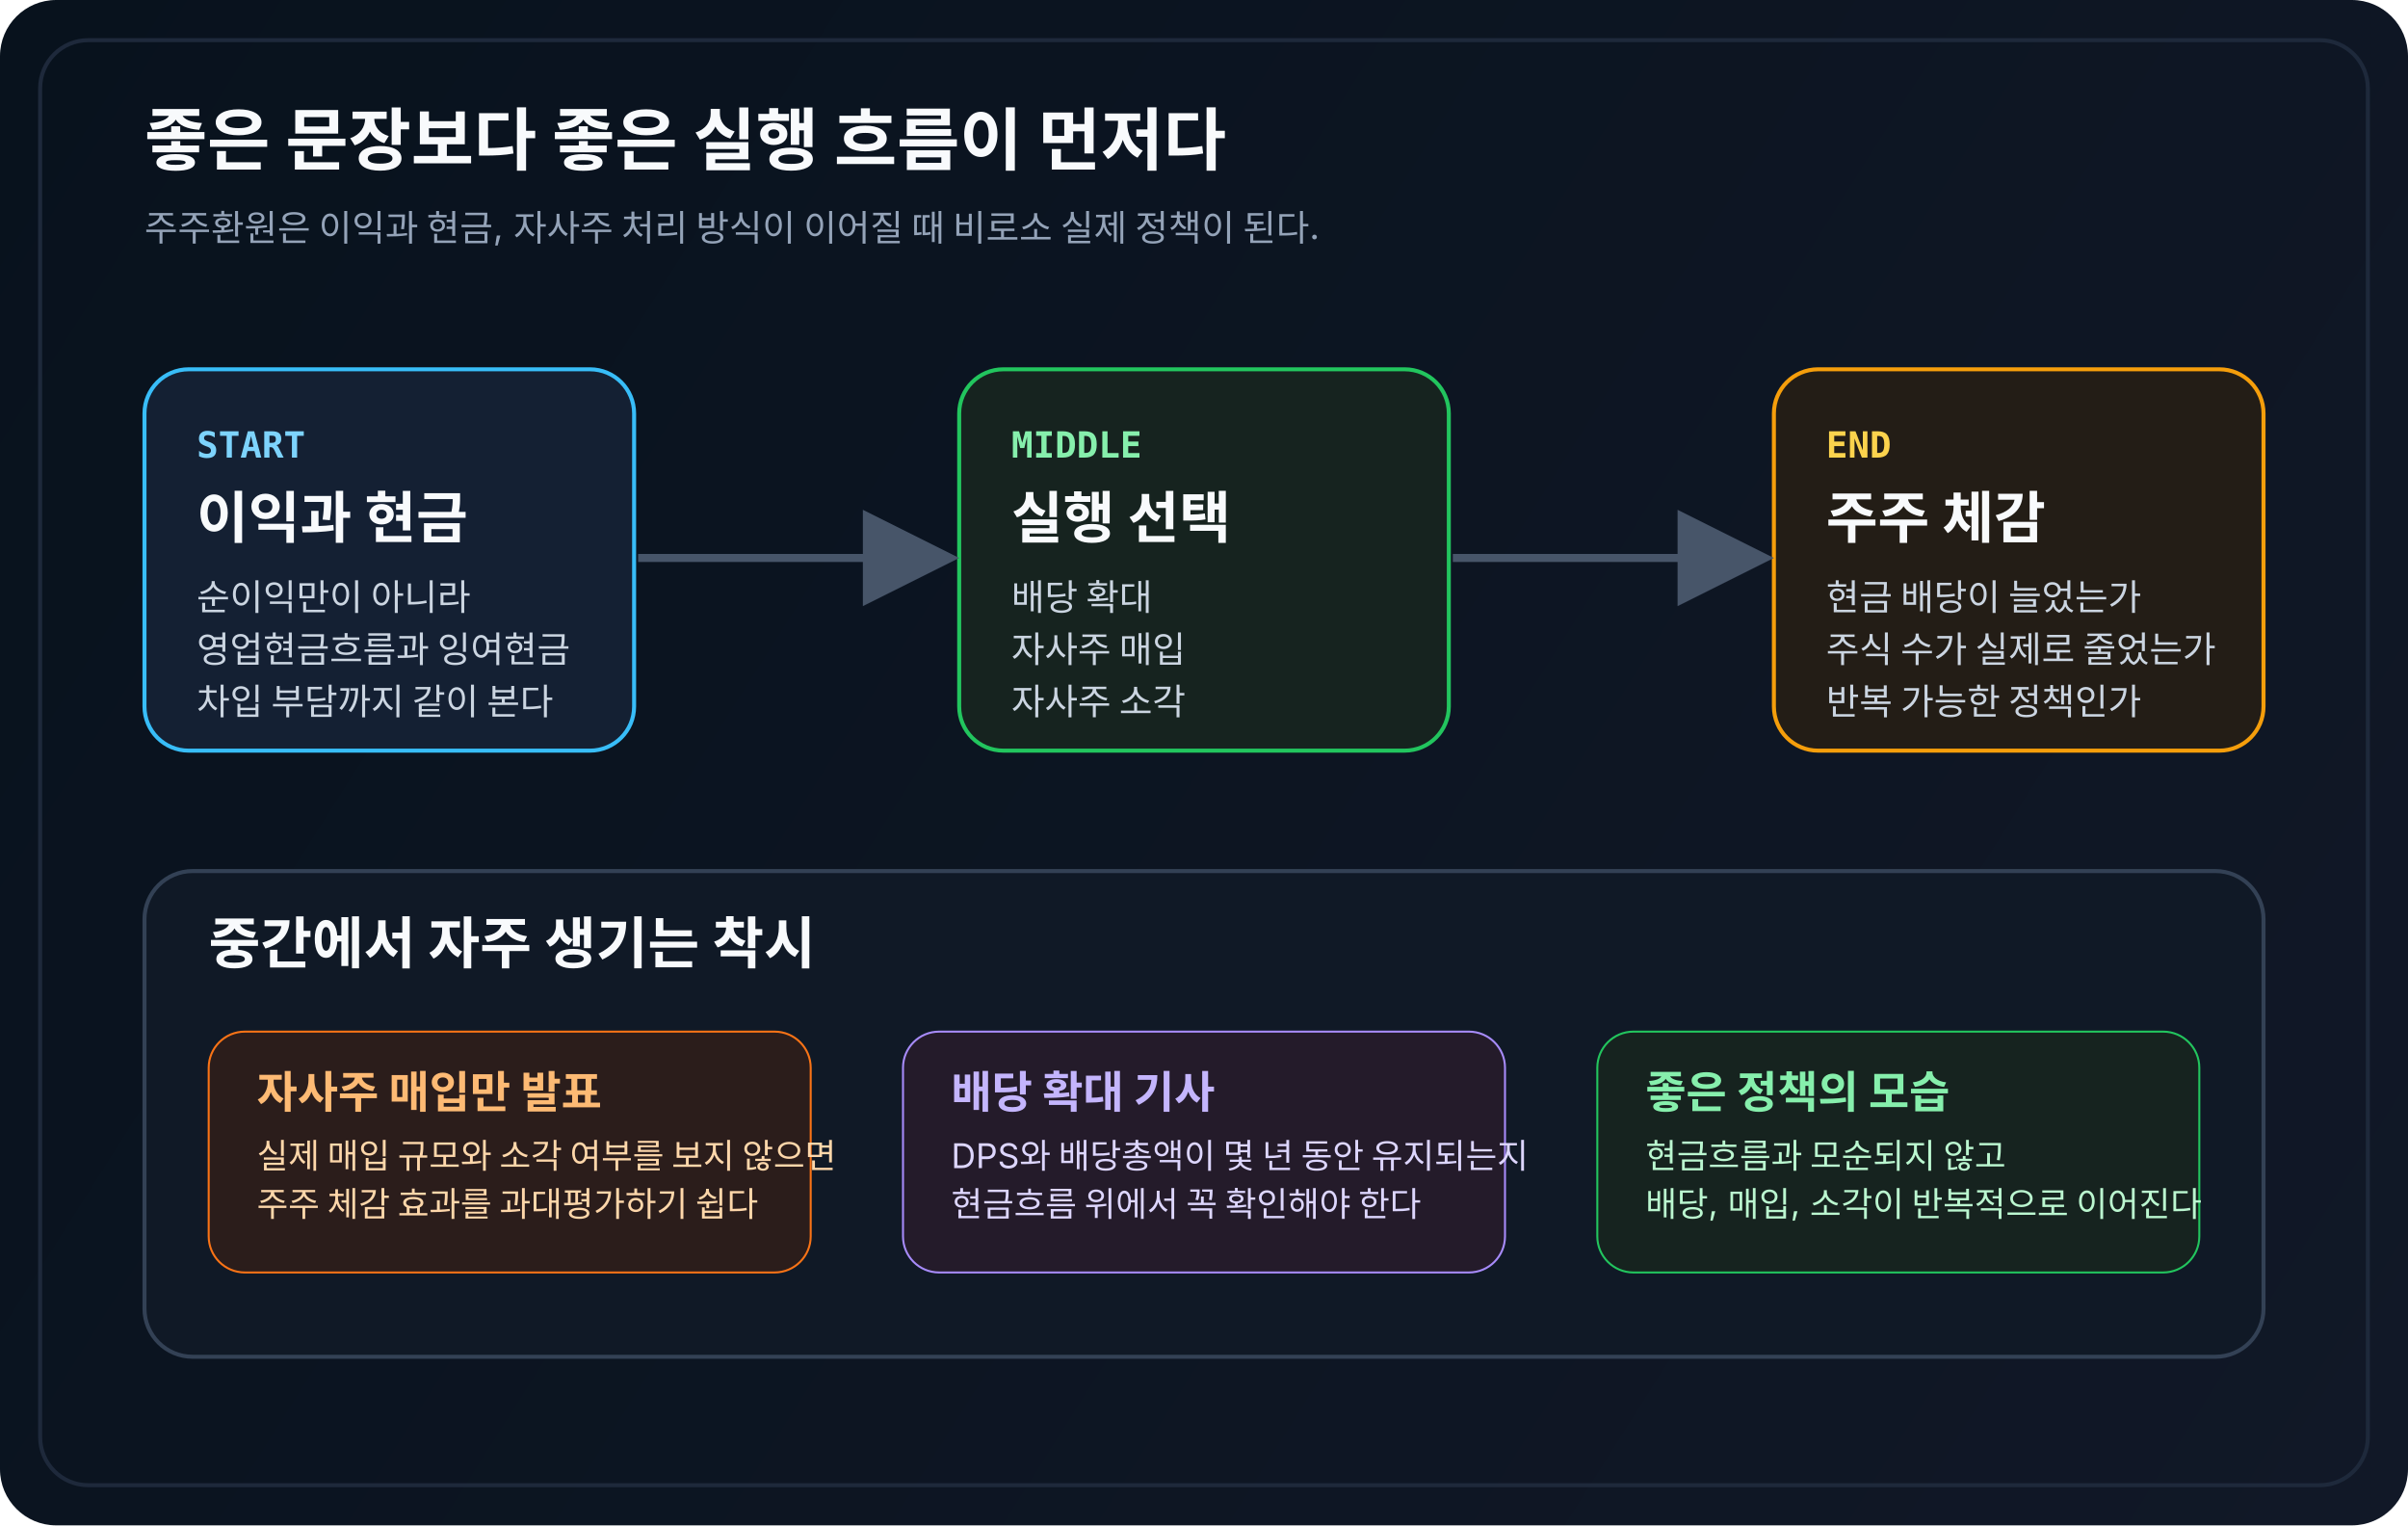
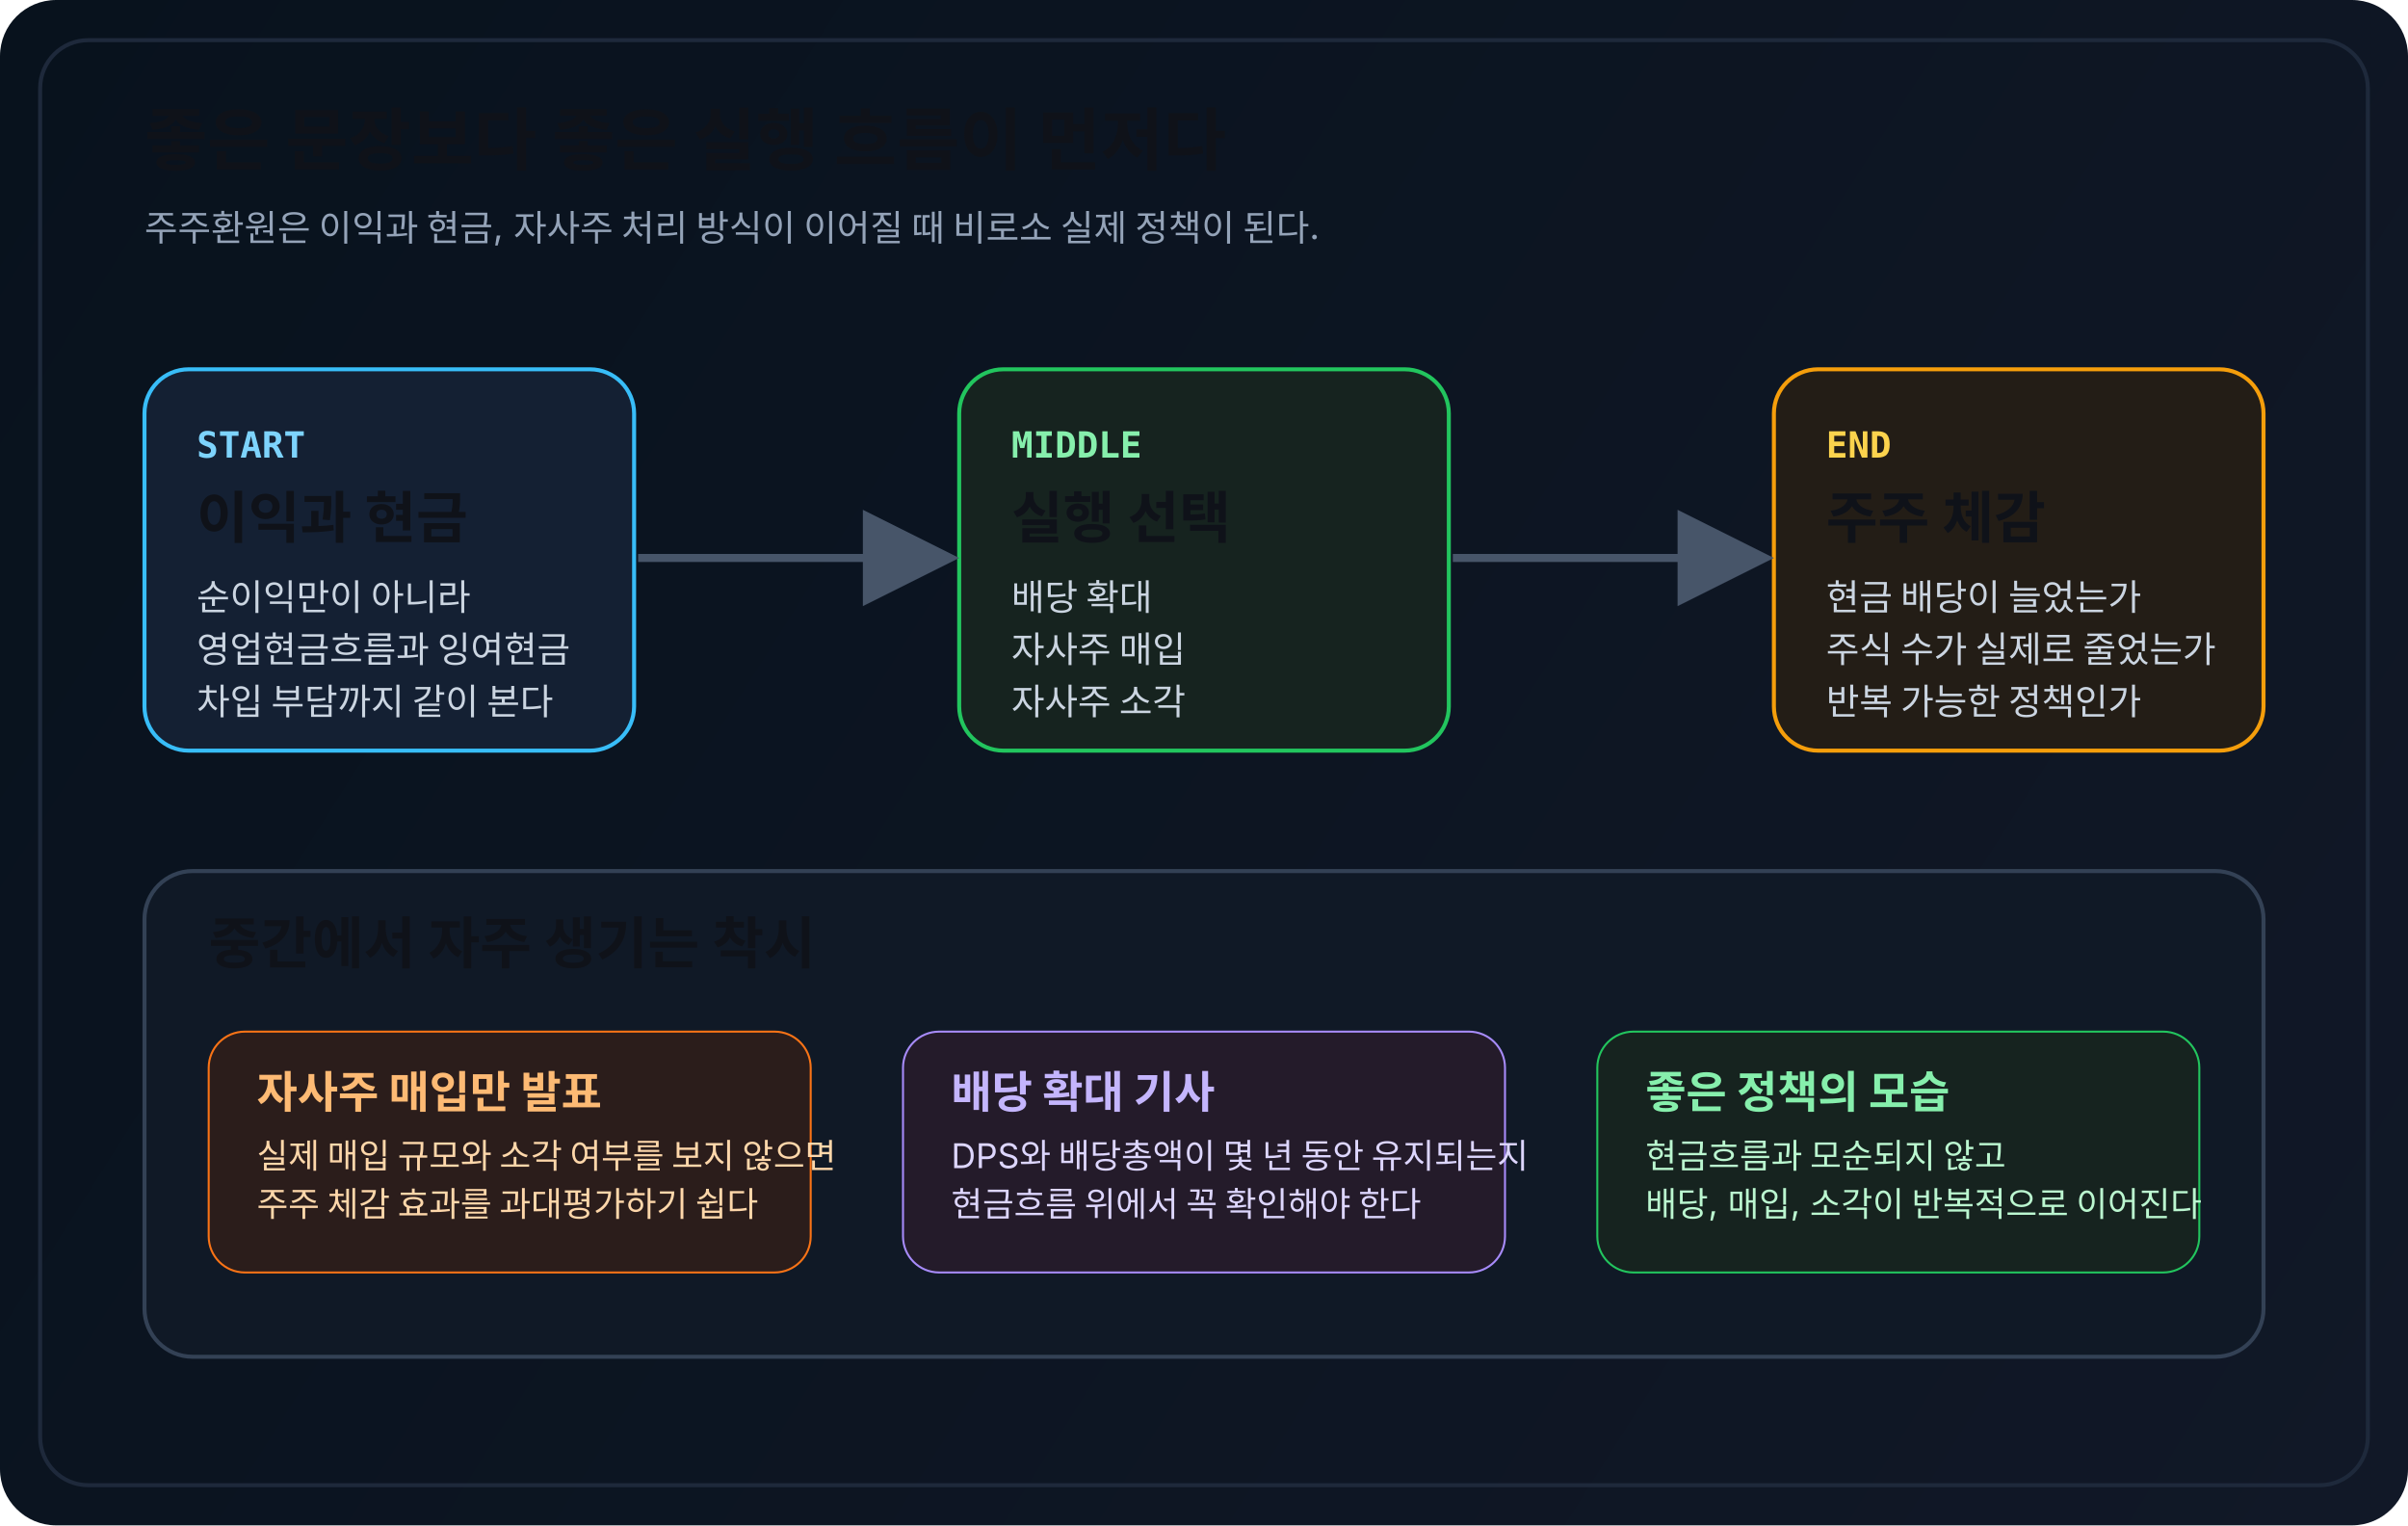
<svg xmlns="http://www.w3.org/2000/svg" viewBox="0 0 1200 760" fill="none" role="img" aria-labelledby="title desc">
  <defs>
    <linearGradient id="bg024a" x1="0" y1="0" x2="1200" y2="760" gradientUnits="userSpaceOnUse">
      <stop offset="0%" stop-color="#08121d" />
      <stop offset="100%" stop-color="#111827" />
    </linearGradient>
    <marker id="arrow024a" markerWidth="12" markerHeight="12" refX="9" refY="6" orient="auto">
      <path d="M0 0L12 6L0 12Z" fill="#475569" />
    </marker>
  </defs>
  <rect width="1200" height="760" rx="28" fill="url(#bg024a)" />
  <rect x="20" y="20" width="1160" height="720" rx="24" stroke="#1e293b" stroke-width="2" />
-   <text x="72" y="82" fill="#f8fafc" font-family="Pretendard, Inter, sans-serif" font-size="34" font-weight="700">좋은 문장보다 좋은 실행 흐름이 먼저다</text>
+   <text x="72" y="82" fill="#0f1219" font-family="Pretendard, Inter, sans-serif" font-size="34" font-weight="700">좋은 문장보다 좋은 실행 흐름이 먼저다</text>
  <text x="72" y="120" fill="#94a3b8" font-family="Pretendard, Inter, sans-serif" font-size="18">주주환원은 이익과 현금, 자사주 처리 방식이 이어질 때 비로소 실제 정책이 된다.</text>
  <rect x="72" y="184" width="244" height="190" rx="22" fill="#142033" stroke="#38bdf8" stroke-width="2" />
  <text x="98" y="228" fill="#7dd3fc" font-family="JetBrains Mono, monospace" font-size="18" font-weight="700">START</text>
-   <text x="98" y="268" fill="#f8fafc" font-family="Pretendard, Inter, sans-serif" font-size="28" font-weight="700">이익과 현금</text>
+   <text x="98" y="268" fill="#0f1219" font-family="Pretendard, Inter, sans-serif" font-size="28" font-weight="700">이익과 현금</text>
  <text x="98" y="304" fill="#cbd5e1" font-family="Pretendard, Inter, sans-serif" font-size="18">순이익만이 아니라</text>
  <text x="98" y="330" fill="#cbd5e1" font-family="Pretendard, Inter, sans-serif" font-size="18">영업현금흐름과 잉여현금</text>
  <text x="98" y="356" fill="#cbd5e1" font-family="Pretendard, Inter, sans-serif" font-size="18">차입 부담까지 같이 본다</text>
  <rect x="478" y="184" width="244" height="190" rx="22" fill="#16231f" stroke="#22c55e" stroke-width="2" />
  <text x="504" y="228" fill="#86efac" font-family="JetBrains Mono, monospace" font-size="18" font-weight="700">MIDDLE</text>
-   <text x="504" y="268" fill="#f8fafc" font-family="Pretendard, Inter, sans-serif" font-size="28" font-weight="700">실행 선택</text>
+   <text x="504" y="268" fill="#0f1219" font-family="Pretendard, Inter, sans-serif" font-size="28" font-weight="700">실행 선택</text>
  <text x="504" y="304" fill="#cbd5e1" font-family="Pretendard, Inter, sans-serif" font-size="18">배당 확대</text>
  <text x="504" y="330" fill="#cbd5e1" font-family="Pretendard, Inter, sans-serif" font-size="18">자사주 매입</text>
  <text x="504" y="356" fill="#cbd5e1" font-family="Pretendard, Inter, sans-serif" font-size="18">자사주 소각</text>
  <rect x="884" y="184" width="244" height="190" rx="22" fill="#231d16" stroke="#f59e0b" stroke-width="2" />
  <text x="910" y="228" fill="#fcd34d" font-family="JetBrains Mono, monospace" font-size="18" font-weight="700">END</text>
-   <text x="910" y="268" fill="#f8fafc" font-family="Pretendard, Inter, sans-serif" font-size="28" font-weight="700">주주 체감</text>
+   <text x="910" y="268" fill="#0f1219" font-family="Pretendard, Inter, sans-serif" font-size="28" font-weight="700">주주 체감</text>
  <text x="910" y="304" fill="#cbd5e1" font-family="Pretendard, Inter, sans-serif" font-size="18">현금 배당이 늘었는가</text>
  <text x="910" y="330" fill="#cbd5e1" font-family="Pretendard, Inter, sans-serif" font-size="18">주식 수가 실제로 줄었는가</text>
  <text x="910" y="356" fill="#cbd5e1" font-family="Pretendard, Inter, sans-serif" font-size="18">반복 가능한 정책인가</text>
  <path d="M318 278H466" stroke="#475569" stroke-width="4" marker-end="url(#arrow024a)" />
  <path d="M724 278H872" stroke="#475569" stroke-width="4" marker-end="url(#arrow024a)" />
  <rect x="72" y="434" width="1056" height="242" rx="24" fill="#101926" stroke="#334155" stroke-width="2" />
-   <text x="104" y="480" fill="#f8fafc" font-family="Pretendard, Inter, sans-serif" font-size="28" font-weight="700">중간에서 자주 생기는 착시</text>
+   <text x="104" y="480" fill="#0f1219" font-family="Pretendard, Inter, sans-serif" font-size="28" font-weight="700">중간에서 자주 생기는 착시</text>
  <rect x="104" y="514" width="300" height="120" rx="18" fill="#2b1d1b" stroke="#f97316" />
  <text x="128" y="552" fill="#fdba74" font-family="Pretendard, Inter, sans-serif" font-size="22" font-weight="700">자사주 매입만 발표</text>
  <text x="128" y="582" fill="#fed7aa" font-family="Pretendard, Inter, sans-serif" font-size="17">실제 매입 규모와 소각 여부를 보지 않으면</text>
  <text x="128" y="606" fill="#fed7aa" font-family="Pretendard, Inter, sans-serif" font-size="17">주주 체감 효과를 과대평가하기 쉽다</text>
  <rect x="450" y="514" width="300" height="120" rx="18" fill="#241b2a" stroke="#a78bfa" />
  <text x="474" y="552" fill="#c4b5fd" font-family="Pretendard, Inter, sans-serif" font-size="22" font-weight="700">배당 확대 기사</text>
  <text x="474" y="582" fill="#ddd6fe" font-family="Pretendard, Inter, sans-serif" font-size="17">DPS와 배당총액이 몇 년 동안 유지되는지</text>
  <text x="474" y="606" fill="#ddd6fe" font-family="Pretendard, Inter, sans-serif" font-size="17">현금흐름 위에서 꼭 확인해야 한다</text>
  <rect x="796" y="514" width="300" height="120" rx="18" fill="#16231f" stroke="#22c55e" />
  <text x="820" y="552" fill="#86efac" font-family="Pretendard, Inter, sans-serif" font-size="22" font-weight="700">좋은 정책의 모습</text>
  <text x="820" y="582" fill="#bbf7d0" font-family="Pretendard, Inter, sans-serif" font-size="17">현금흐름과 모순되지 않고</text>
  <text x="820" y="606" fill="#bbf7d0" font-family="Pretendard, Inter, sans-serif" font-size="17">배당, 매입, 소각이 반복적으로 이어진다</text>
</svg>
